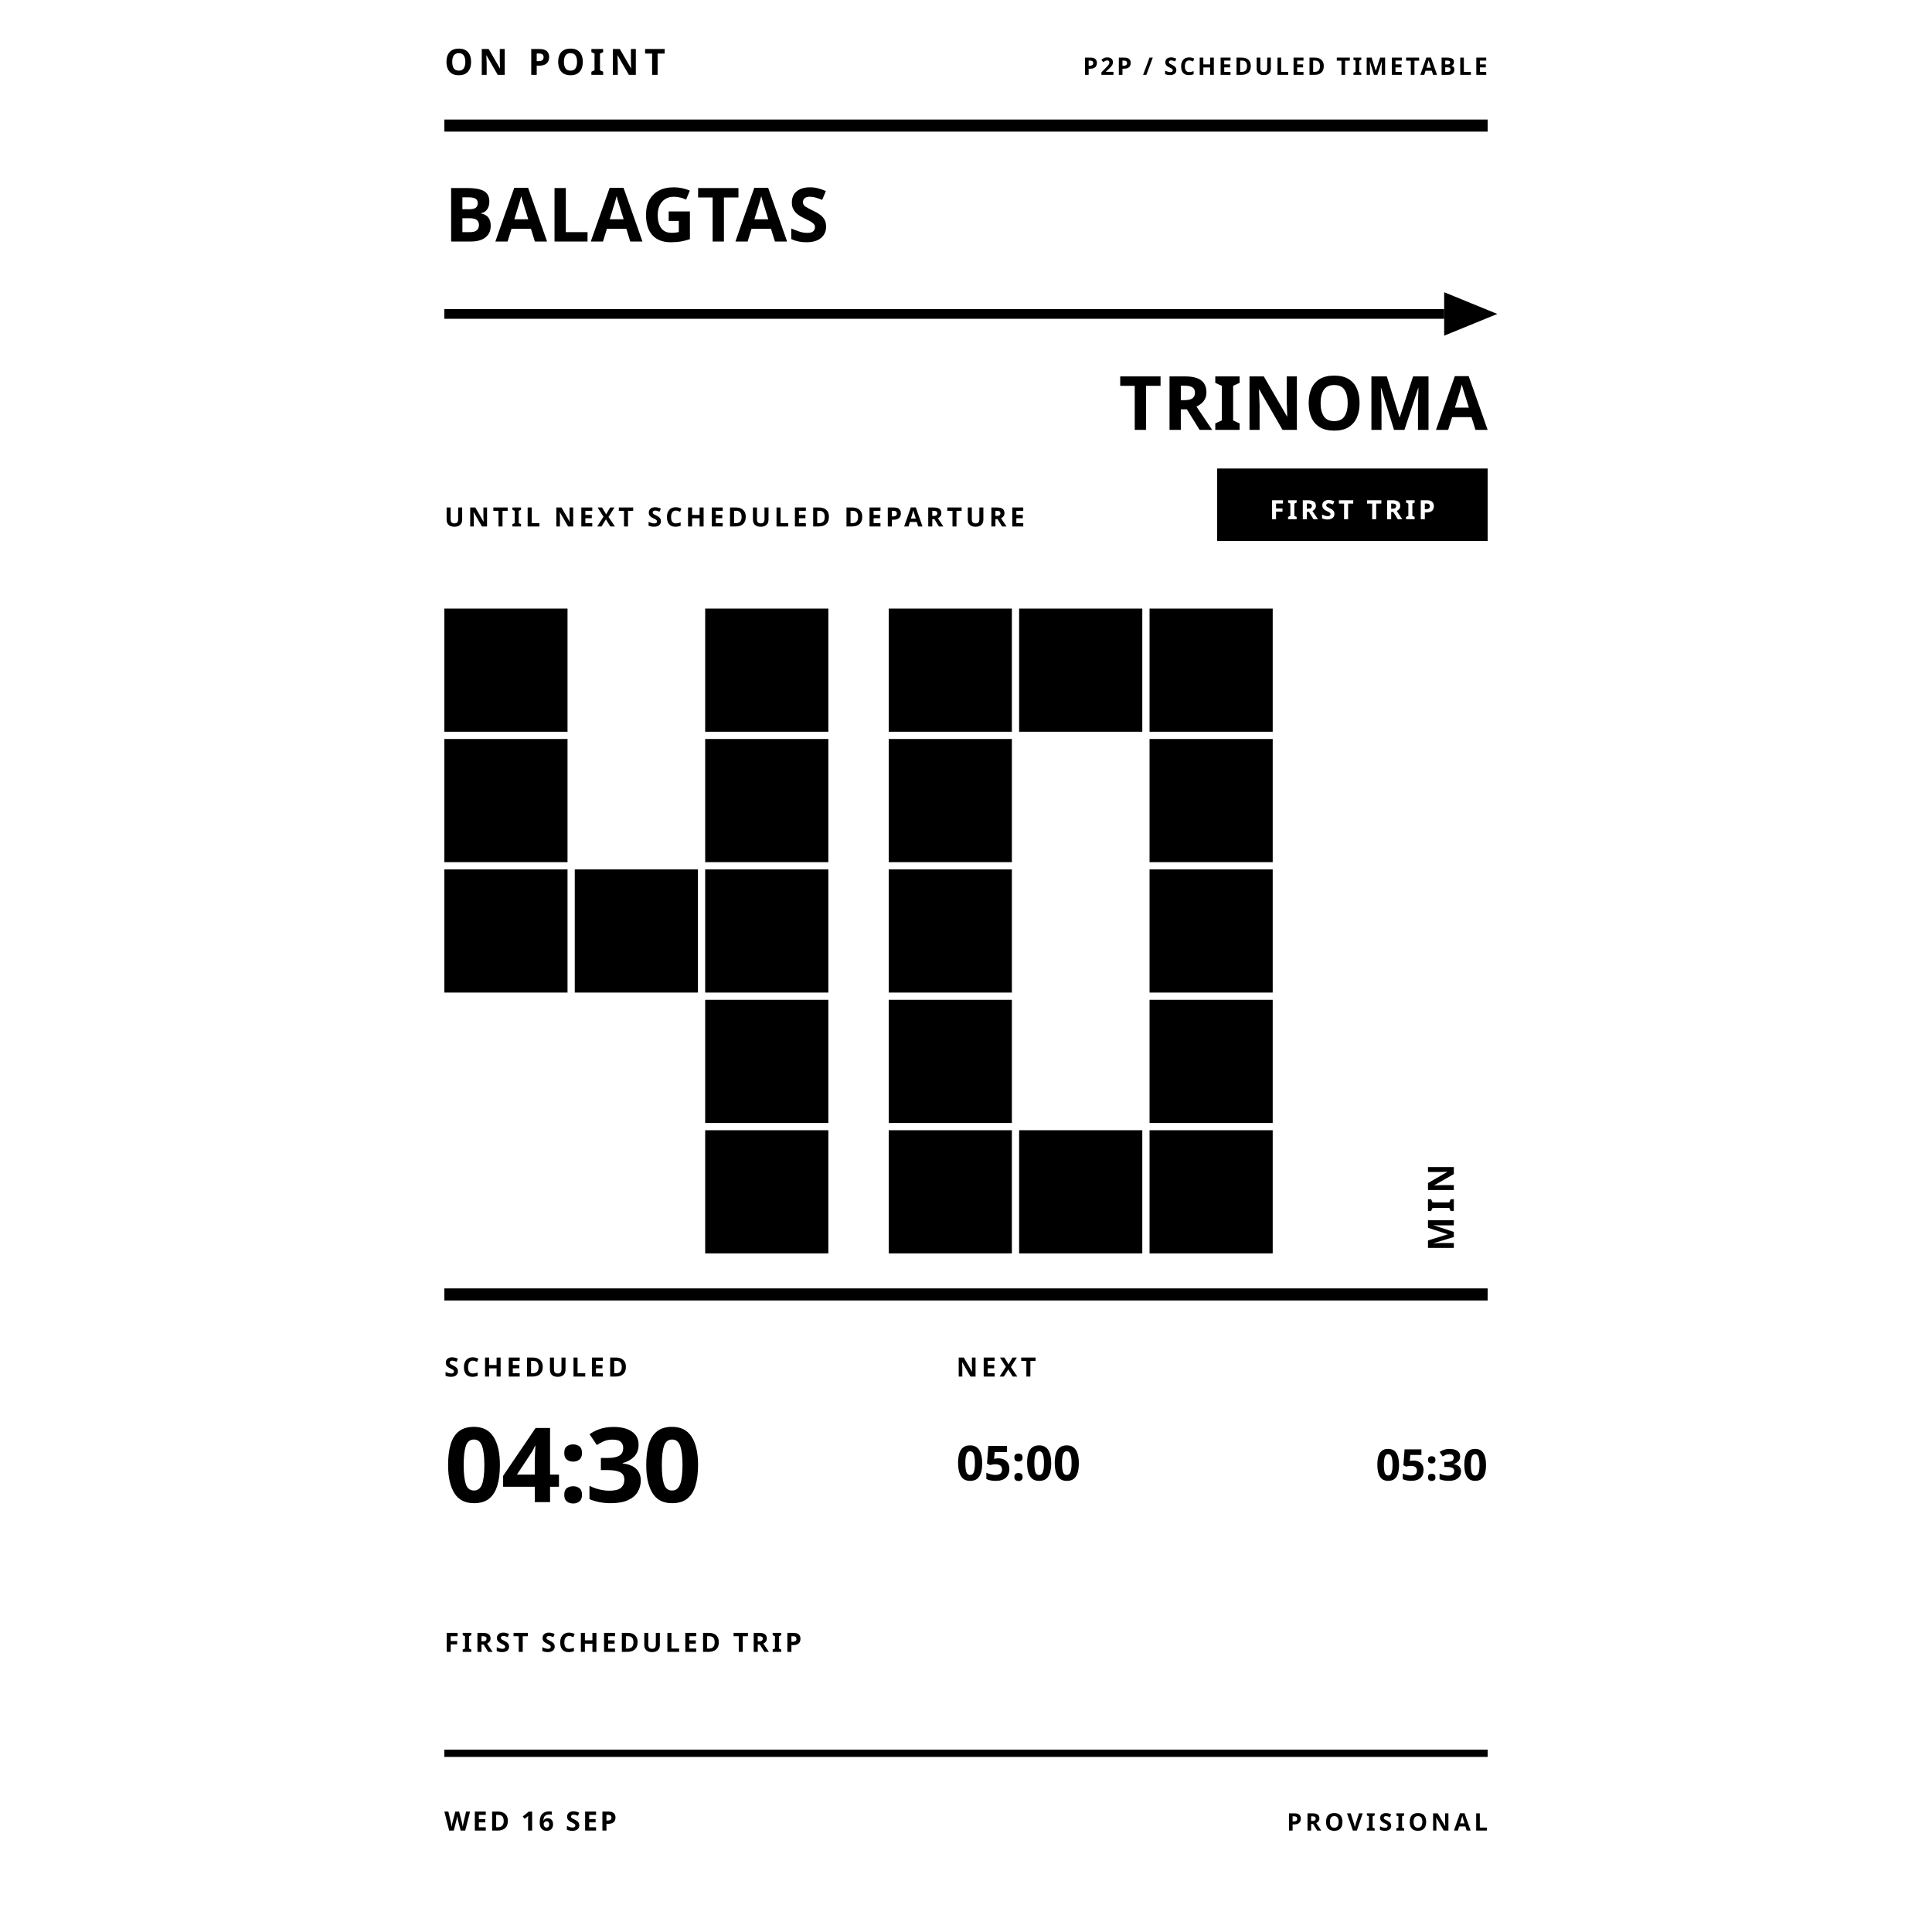
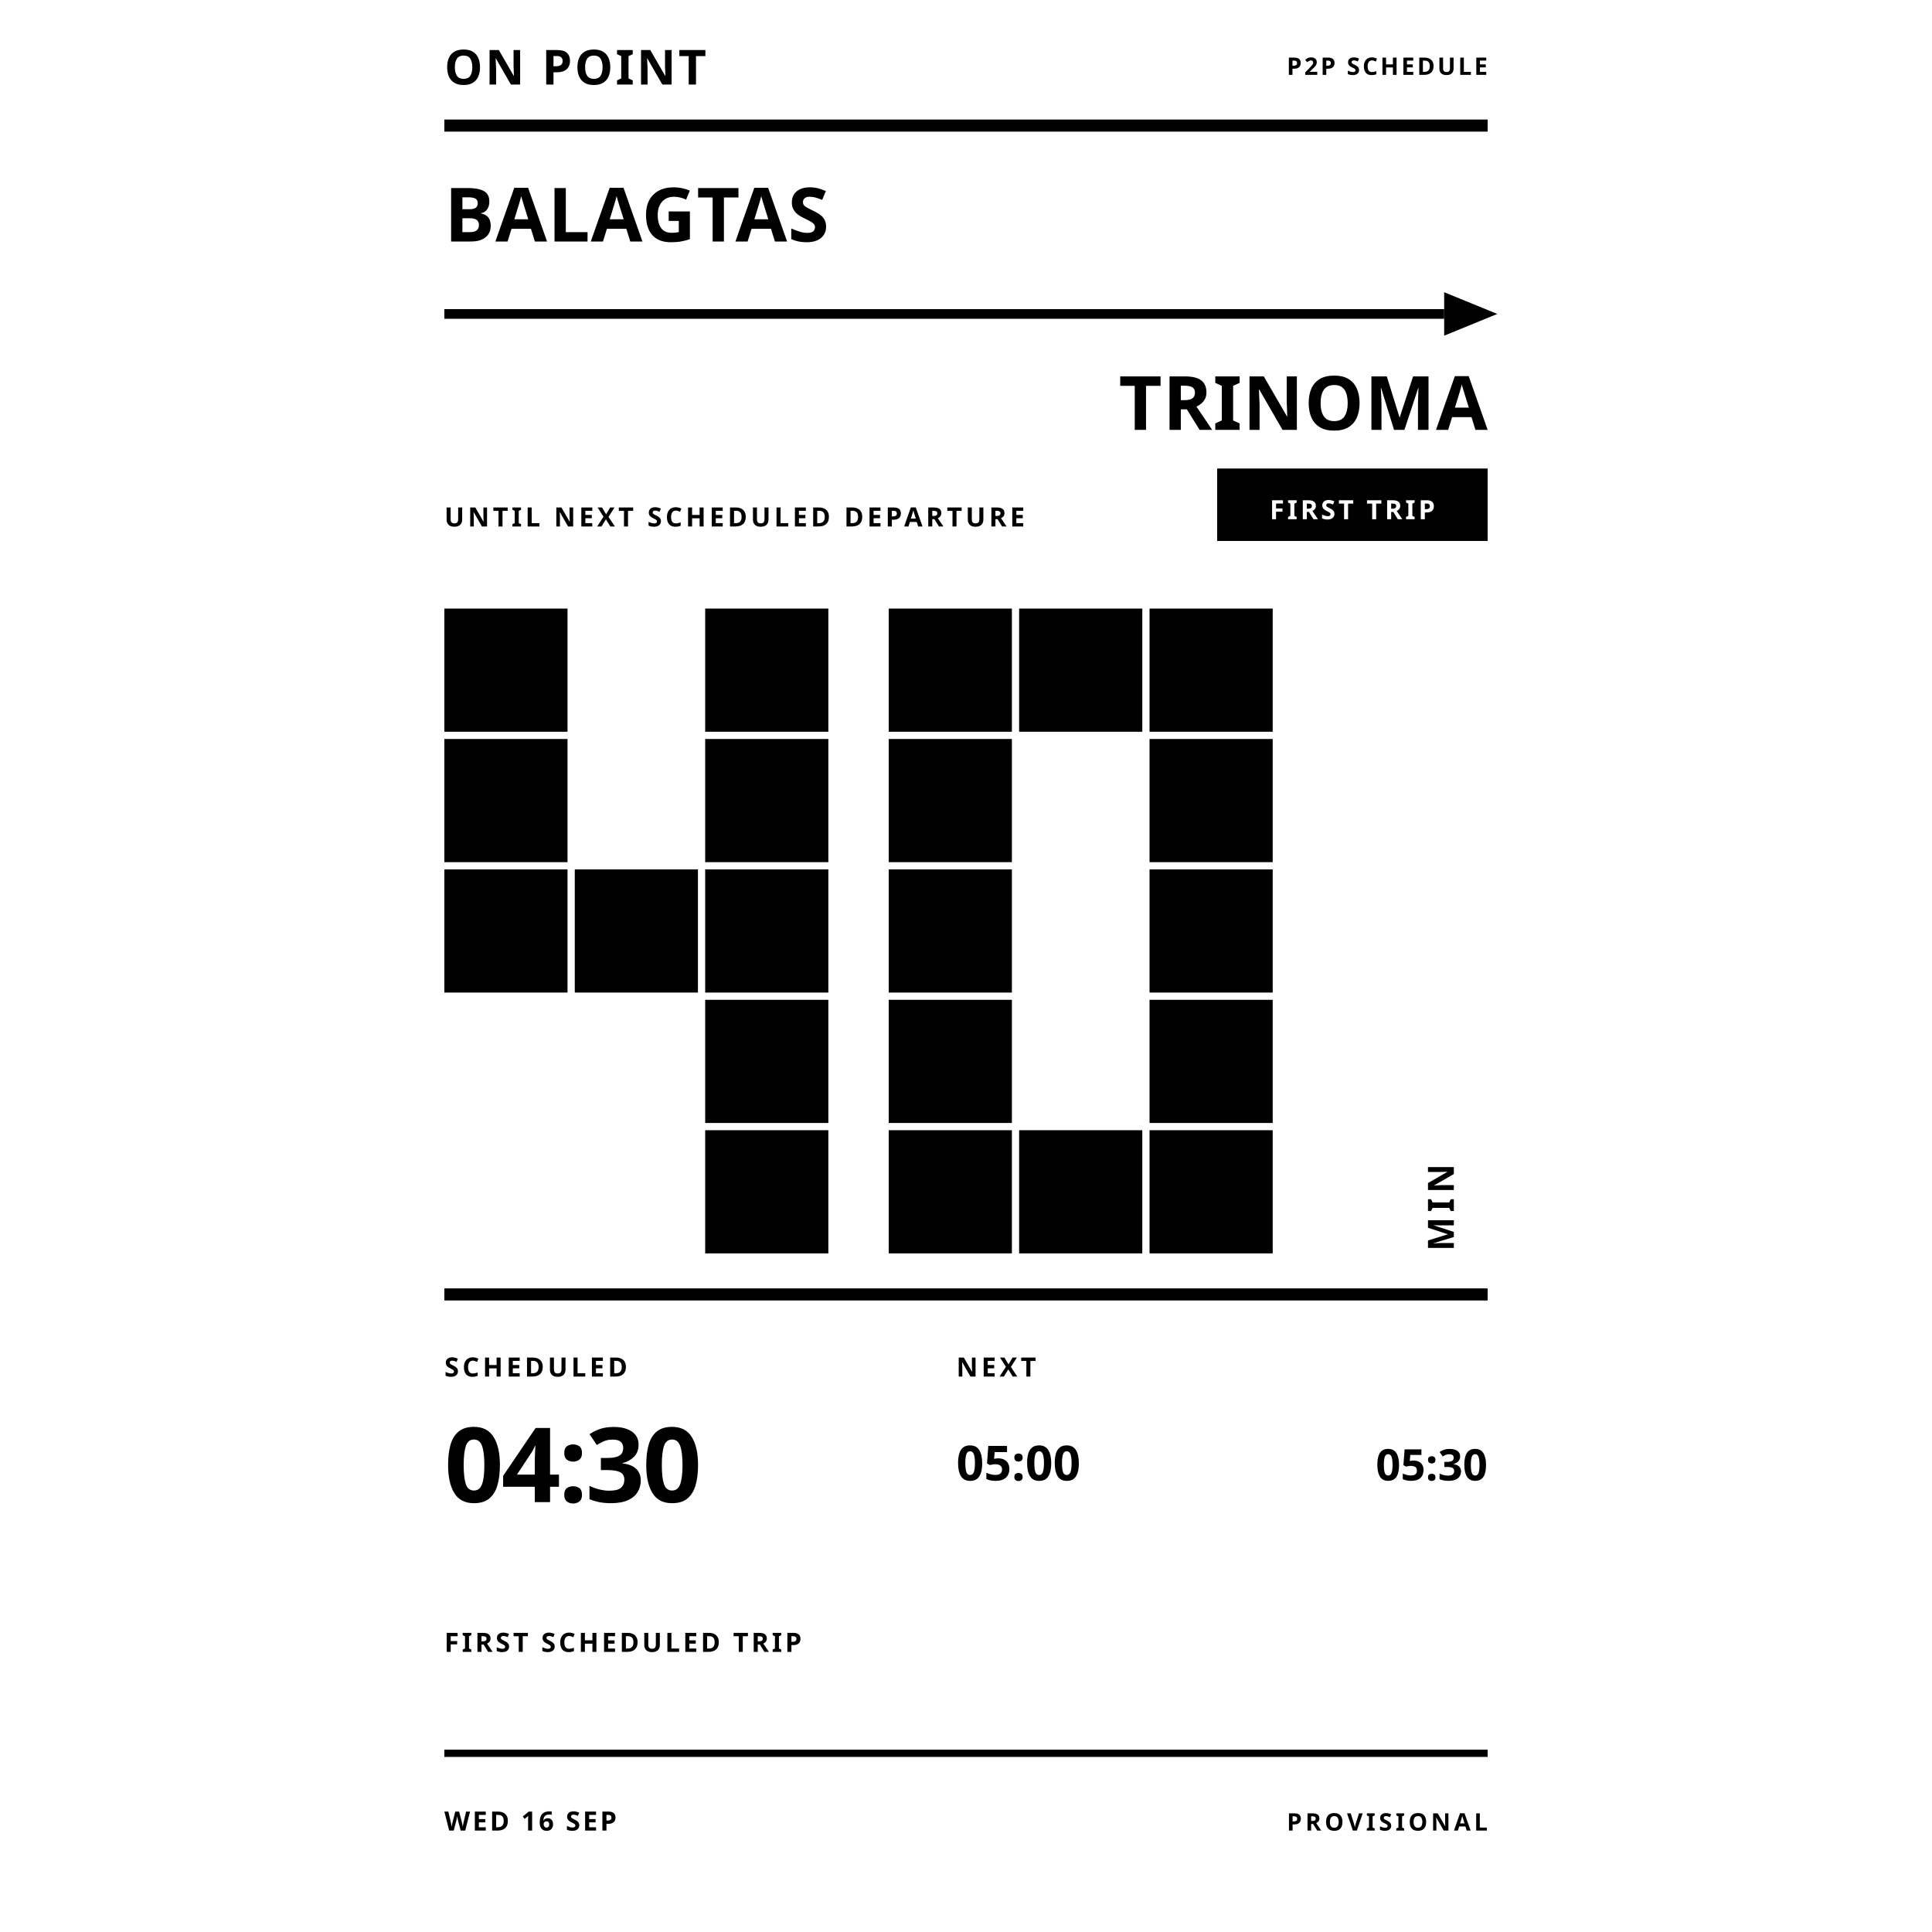
<svg xmlns="http://www.w3.org/2000/svg" width="800" height="800" viewBox="0 0 800 800" data-output-width="480" data-output-height="800">
  <style>
@font-face {
  font-family: 'Preview Noto Sans';
  src: url('file:///Users/almariano1/Downloads/project-on-point/lib/EpdFont/builtinFonts/source/NotoSans/NotoSans-Regular.ttf');
  font-weight: 400;
}
@font-face {
  font-family: 'Preview Noto Sans';
  src: url('file:///Users/almariano1/Downloads/project-on-point/lib/EpdFont/builtinFonts/source/NotoSans/NotoSans-Bold.ttf');
  font-weight: 700;
}
@font-face {
  font-family: 'Preview Ubuntu';
  src: url('file:///Users/almariano1/Downloads/project-on-point/lib/EpdFont/builtinFonts/source/Ubuntu/Ubuntu-Regular.ttf');
  font-weight: 400;
}
@font-face {
  font-family: 'Preview Ubuntu';
  src: url('file:///Users/almariano1/Downloads/project-on-point/lib/EpdFont/builtinFonts/source/Ubuntu/Ubuntu-Bold.ttf');
  font-weight: 700;
}
text { font-family: 'Preview Noto Sans', sans-serif; }
.utility { font-family: 'Preview Ubuntu', sans-serif; }
</style>
  <rect width="800" height="800" fill="#fff" />
  <g transform="translate(160 0)">
-     <text class="utility" x="24" y="31" font-size="15" font-weight="700" fill="#000" text-anchor="start" letter-spacing="2.2">ON POINT</text>
-     <text class="utility" x="456" y="31" font-size="10" font-weight="700" fill="#000" text-anchor="end" letter-spacing="1.0">P2P / SCHEDULED TIMETABLE</text>
+     <text x="24" y="35" font-size="20" font-weight="700" fill="#000" text-anchor="start" letter-spacing="1.0">ON POINT</text>
+     <text class="utility" x="456" y="31" font-size="10" font-weight="700" fill="#000" text-anchor="end" letter-spacing="1.0">P2P SCHEDULE</text>
    <line x1="24" y1="52" x2="456" y2="52" stroke="#000" stroke-width="5" />
    <text x="24" y="100" font-size="31" font-weight="700" fill="#000" text-anchor="start" letter-spacing="0.3">BALAGTAS</text>
    <line x1="24" y1="130" x2="438" y2="130" stroke="#000" stroke-width="4" />
    <polygon points="438,121 460,130 438,139" fill="#000" />
    <text x="456" y="178" font-size="31" font-weight="700" fill="#000" text-anchor="end" letter-spacing="0.3">TRINOMA</text>
    <text class="utility" x="24" y="218" font-size="11" font-weight="700" fill="#000" text-anchor="start" letter-spacing="1.4">UNTIL NEXT SCHEDULED DEPARTURE</text>
    <rect x="344" y="194" width="112" height="30" fill="#000" />
    <text class="utility" x="400" y="215" font-size="11" font-weight="700" fill="#fff" text-anchor="middle" letter-spacing="1.2">FIRST TRIP</text>
    <rect x="24" y="252" width="51" height="51" fill="#000" />
    <rect x="132" y="252" width="51" height="51" fill="#000" />
    <rect x="24" y="306" width="51" height="51" fill="#000" />
    <rect x="132" y="306" width="51" height="51" fill="#000" />
    <rect x="24" y="360" width="51" height="51" fill="#000" />
    <rect x="78" y="360" width="51" height="51" fill="#000" />
    <rect x="132" y="360" width="51" height="51" fill="#000" />
    <rect x="132" y="414" width="51" height="51" fill="#000" />
    <rect x="132" y="468" width="51" height="51" fill="#000" />
    <rect x="208" y="252" width="51" height="51" fill="#000" />
    <rect x="262" y="252" width="51" height="51" fill="#000" />
    <rect x="316" y="252" width="51" height="51" fill="#000" />
    <rect x="208" y="306" width="51" height="51" fill="#000" />
    <rect x="316" y="306" width="51" height="51" fill="#000" />
    <rect x="208" y="360" width="51" height="51" fill="#000" />
    <rect x="316" y="360" width="51" height="51" fill="#000" />
    <rect x="208" y="414" width="51" height="51" fill="#000" />
    <rect x="316" y="414" width="51" height="51" fill="#000" />
    <rect x="208" y="468" width="51" height="51" fill="#000" />
    <rect x="262" y="468" width="51" height="51" fill="#000" />
    <rect x="316" y="468" width="51" height="51" fill="#000" />
    <text class="utility" x="442" y="500" font-size="15" font-weight="700" fill="#000" text-anchor="middle" letter-spacing="2.0" transform="rotate(-90 442 500)">MIN</text>
    <line x1="24" y1="536" x2="456" y2="536" stroke="#000" stroke-width="5" />
    <text class="utility" x="24" y="570" font-size="11" font-weight="700" fill="#000" text-anchor="start" letter-spacing="1.4">SCHEDULED</text>
    <text x="24" y="622" font-size="43" font-weight="700" fill="#000" text-anchor="start" letter-spacing="-1.0">04:30</text>
    <text class="utility" x="236" y="570" font-size="11" font-weight="700" fill="#000" text-anchor="start" letter-spacing="1.4">NEXT</text>
    <text x="236" y="613" font-size="20" font-weight="700" fill="#000" text-anchor="start" letter-spacing="0">05:00</text>
    <text x="456" y="613" font-size="18" font-weight="700" fill="#000" text-anchor="end" letter-spacing="0">05:30</text>
    <text class="utility" x="24" y="684" font-size="11" font-weight="700" fill="#000" text-anchor="start" letter-spacing="1.2">FIRST SCHEDULED TRIP</text>
    <line x1="24" y1="726" x2="456" y2="726" stroke="#000" stroke-width="3" />
    <text class="utility" x="24" y="758" font-size="11" font-weight="700" fill="#000" text-anchor="start" letter-spacing="1.0">WED 16 SEP</text>
    <text class="utility" x="456" y="758" font-size="10" font-weight="700" fill="#000" text-anchor="end" letter-spacing="1.4">PROVISIONAL</text>
  </g>
</svg>
